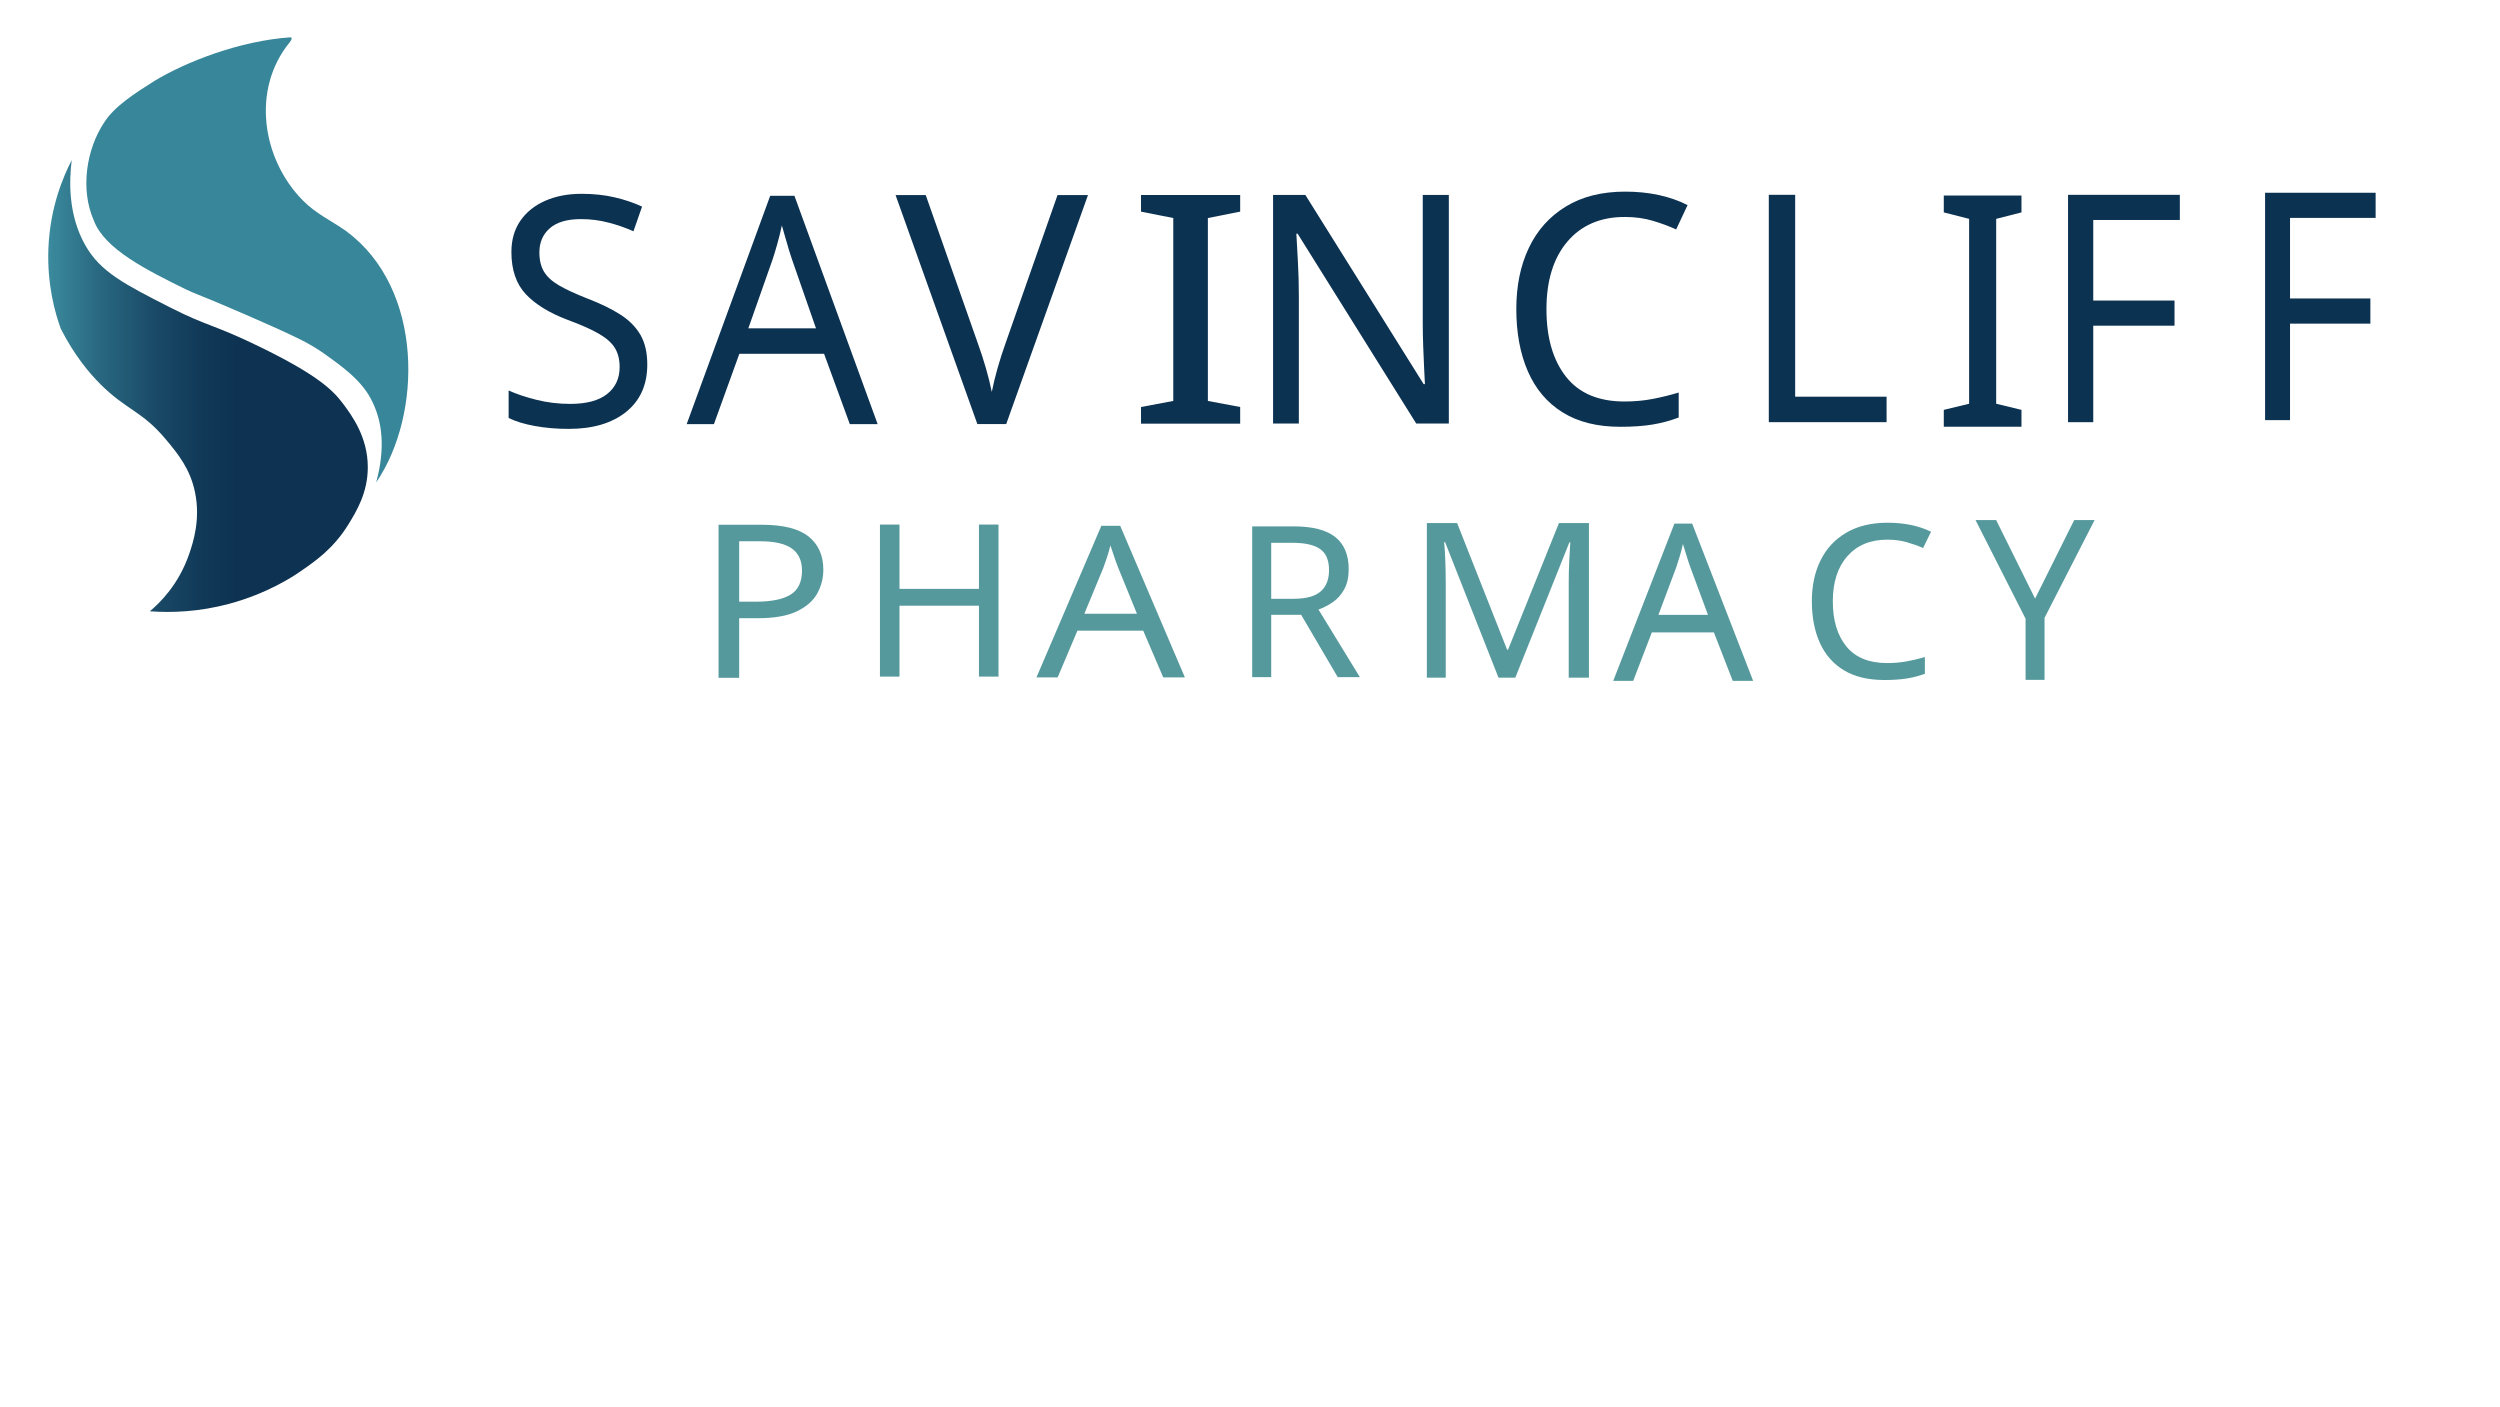
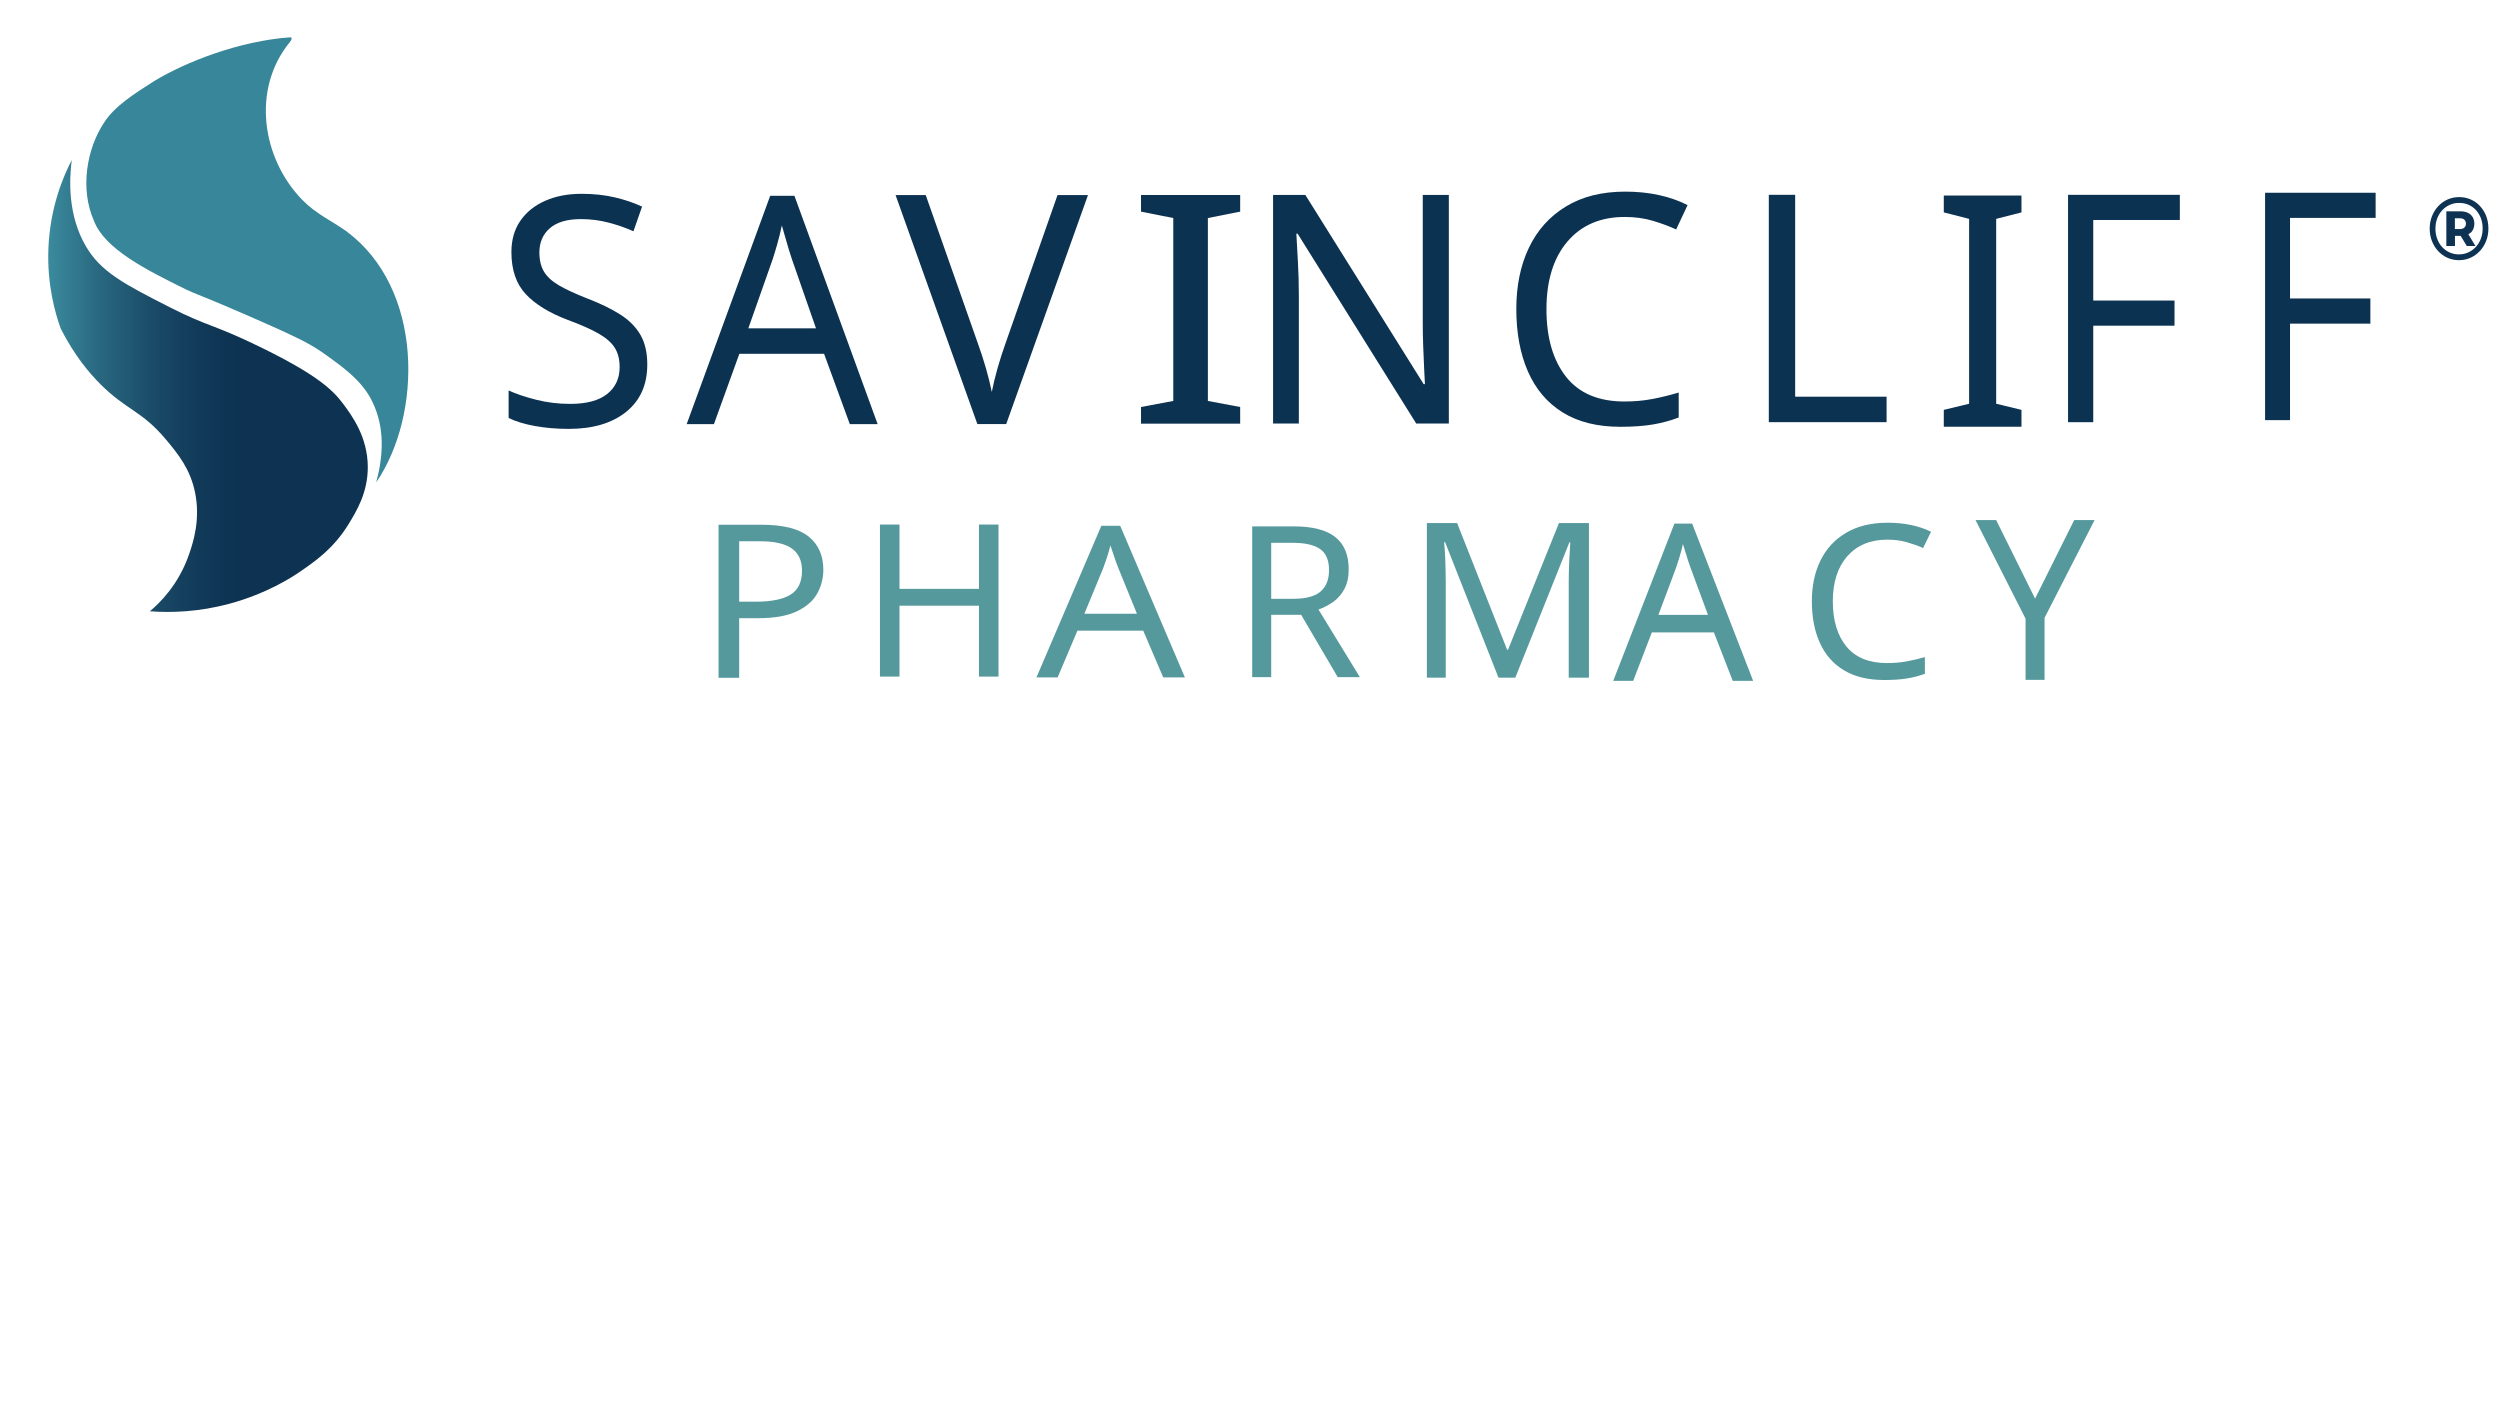
<svg xmlns="http://www.w3.org/2000/svg" id="Layer_1" version="1.1" viewBox="0 0 1280 720">
  <defs>
    <style>
      .st0 {
        font-size: 108.1px;
      }

      .st0, .st1, .st2, .st3, .st4, .st5, .st6, .st7, .st8, .st9, .st10, .st11, .st12, .st13, .st14, .st15, .st16 {
        font-family: Gotham-Medium, Gotham;
        font-weight: 500;
      }

      .st0, .st2, .st3, .st8, .st9, .st11, .st15 {
        fill: #55999d;
      }

      .st17 {
        fill: #0d3252;
      }

      .st1 {
        font-size: 163.06px;
      }

      .st1, .st4, .st5, .st6, .st7, .st10, .st12, .st13, .st14, .st16 {
        fill: #0c3252;
      }

      .st2 {
        font-size: 109.72px;
      }

      .st18 {
        fill: #f6f7f1;
      }

      .st3 {
        font-size: 112.29px;
      }

      .st4 {
        font-size: 163.98px;
      }

      .st19 {
        fill: #388699;
      }

      .st5 {
        font-size: 163.03px;
      }

      .st6 {
        font-size: 163.06px;
      }

      .st7 {
        font-size: 163.98px;
      }

      .st8 {
        font-size: 110.84px;
      }

      .st9 {
        font-size: 109.01px;
      }

      .st10 {
        font-size: 164.03px;
      }

      .st11 {
        font-size: 108.27px;
      }

      .st12 {
        font-size: 163.94px;
      }

      .st13 {
        font-size: 163.03px;
      }

      .st20 {
        fill: url(#linear-gradient);
      }

      .st14 {
        font-size: 165.77px;
      }

      .st15 {
        font-size: 114.6px;
      }

      .st16 {
        font-size: 164.2px;
      }
    </style>
    <linearGradient id="linear-gradient" x1="24.72" y1="197.69" x2="188.32" y2="197.69" gradientUnits="userSpaceOnUse">
      <stop offset="0" stop-color="#3b8a9d" />
      <stop offset=".17" stop-color="#28667e" />
      <stop offset=".34" stop-color="#194966" />
      <stop offset=".49" stop-color="#103857" />
      <stop offset=".6" stop-color="#0d3252" />
    </linearGradient>
  </defs>
  <g>
    <path class="st19" d="M192.64,246.91c3.61-13.47,4.46-27.91-1.89-40.99-5.2-11.13-15.7-18.4-25.99-25.69-7.16-4.86-13.1-7.52-22.98-12.06-8.84-3.98-19.44-8.59-28.14-12.27-6.07-2.65-15.42-6.17-18.49-7.75-19.97-9.84-41.62-20.62-47.07-35.16-7.23-16.27-3.65-36.73,5.05-49.97,5.39-8.71,16.26-15.42,26.03-21.64,15.91-9.63,43.42-20.47,69.52-22.28,1.11.22.69,1.17-.36,2.56-19.62,24.01-14.26,59.5,6.56,80.8,7.18,7.27,14.61,10.34,22.39,15.89,39.87,29.43,38.95,94.05,15.39,128.56h-.02Z" />
    <path class="st20" d="M36.72,82.04c-1.3,10.28-1.98,28.08,7.15,43.88,7.65,13.25,19.67,19.53,43.38,31.56,19.58,9.93,21.67,8.36,45.62,20.02,29.99,14.6,37.7,22.41,42.81,29.25,4.71,6.3,12.57,17.12,12.63,32.33.05,13.17-5.88,22.81-9.83,29.25-7.8,12.73-17.29,19.19-25.61,24.86-2.98,2.03-16.02,10.7-35.45,15.94-15.49,4.17-29.5,4.67-40.71,3.85,5.07-4.23,14.83-13.69,20.21-29.51,2-5.89,5.78-17.44,2.95-31.31-2.46-12.02-8.62-19.6-14.74-26.94-12.47-14.98-20.26-15.08-33.69-28.48-5.57-5.57-13.26-14.56-20.35-28.48-2.93-8.14-7-22.53-6.32-40.8.81-21.55,7.82-37.51,11.93-45.42Z" />
  </g>
  <text class="st4" transform="translate(252.39 217.95) scale(.96 1)">
    <tspan x="0" y="0">S</tspan>
  </text>
  <text class="st6" transform="translate(351.57 217.17) scale(.94 1)">
    <tspan x="0" y="0">A</tspan>
  </text>
  <text class="st16" transform="translate(458.53 217.11)">
    <tspan x="0" y="0">V</tspan>
  </text>
  <text class="st7" transform="translate(576.32 216.92) scale(1.2 1)">
    <tspan x="0" y="0">I</tspan>
  </text>
  <text class="st12" transform="translate(636.38 216.86) scale(.97 1)">
    <tspan x="0" y="0">N</tspan>
  </text>
  <text class="st10" transform="translate(766.45 216.88) scale(.99 1)">
    <tspan x="0" y="0">C</tspan>
  </text>
  <text class="st5" transform="translate(891.08 216.15) scale(.92 1)">
    <tspan x="0" y="0">L</tspan>
  </text>
  <text class="st14" transform="translate(989.06 218.48) scale(.93 1)">
    <tspan x="0" y="0">I</tspan>
  </text>
  <text class="st13" transform="translate(1044.92 216.16) scale(.88 1)">
    <tspan x="0" y="0">F</tspan>
  </text>
  <text class="st1" transform="translate(1145.96 215.11) scale(.87 1)">
    <tspan x="0" y="0">F</tspan>
  </text>
+   <path class="st17" d="M1258.99,133.21c-2.13,0-4.1-.41-5.92-1.24-1.82-.82-3.41-1.97-4.77-3.45-1.36-1.48-2.42-3.19-3.17-5.15-.75-1.95-1.13-4.06-1.13-6.31s.38-4.36,1.15-6.31c.77-1.95,1.83-3.67,3.19-5.15,1.36-1.48,2.96-2.63,4.79-3.45,1.83-.82,3.81-1.24,5.94-1.24s4.11.4,5.94,1.21c1.83.81,3.42,1.94,4.77,3.41,1.35,1.46,2.4,3.17,3.15,5.1.75,1.94,1.13,4.05,1.13,6.34s-.38,4.42-1.15,6.38c-.77,1.97-1.84,3.69-3.21,5.17s-2.97,2.63-4.79,3.45c-1.82.82-3.79,1.24-5.92,1.24ZM1258.99,130.24c1.73,0,3.34-.34,4.81-1.03,1.48-.69,2.76-1.62,3.85-2.81,1.09-1.19,1.94-2.59,2.55-4.21.61-1.62.92-3.35.92-5.22s-.3-3.59-.89-5.19c-.6-1.6-1.43-2.99-2.49-4.16-1.06-1.17-2.33-2.09-3.79-2.75-1.46-.66-3.09-.98-4.88-.98s-3.34.34-4.83,1.01-2.78,1.61-3.88,2.81c-1.09,1.21-1.94,2.6-2.53,4.19-.6,1.59-.89,3.31-.89,5.17s.3,3.55.89,5.17c.6,1.62,1.43,3.02,2.51,4.21s2.36,2.12,3.85,2.79c1.49.67,3.09,1.01,4.79,1.01ZM1252.52,125.94v-17.75h7.2c2.24,0,4,.57,5.26,1.72,1.26,1.14,1.89,2.68,1.89,4.6s-.63,3.56-1.89,4.64c-1.26,1.08-3.02,1.62-5.26,1.62h-2.77v5.17h-4.43ZM1256.9,117.29h2.51c.99,0,1.77-.25,2.32-.75s.83-1.18.83-2.04-.28-1.56-.83-2.04c-.55-.47-1.33-.71-2.32-.71h-2.51v5.54ZM1262.99,125.94l-4.09-6.77h4.43l4.09,6.77h-4.43Z" />
  <text class="st2" transform="translate(356.51 347.02) scale(1.07 1)">
    <tspan x="0" y="0">P</tspan>
  </text>
  <text class="st9" transform="translate(439.74 346.42) scale(1.02 1)">
    <tspan x="0" y="0">H</tspan>
  </text>
  <text class="st11" transform="translate(530.67 346.82) scale(1.1 1)">
    <tspan x="0" y="0">A</tspan>
  </text>
  <text class="st0" transform="translate(630.64 346.68)">
    <tspan x="0" y="0">R</tspan>
  </text>
  <text class="st8" transform="translate(719.27 346.95) scale(1.05 1)">
    <tspan x="0" y="0">M</tspan>
  </text>
  <text class="st3" transform="translate(825.97 348.61)">
    <tspan x="0" y="0">A</tspan>
  </text>
  <text class="st2" transform="translate(920.78 347.07) scale(1.03 1)">
    <tspan x="0" y="0">C</tspan>
  </text>
  <text class="st15" transform="translate(1011.47 348.08) scale(.94 1)">
    <tspan x="0" y="0">Y</tspan>
  </text>
</svg>
